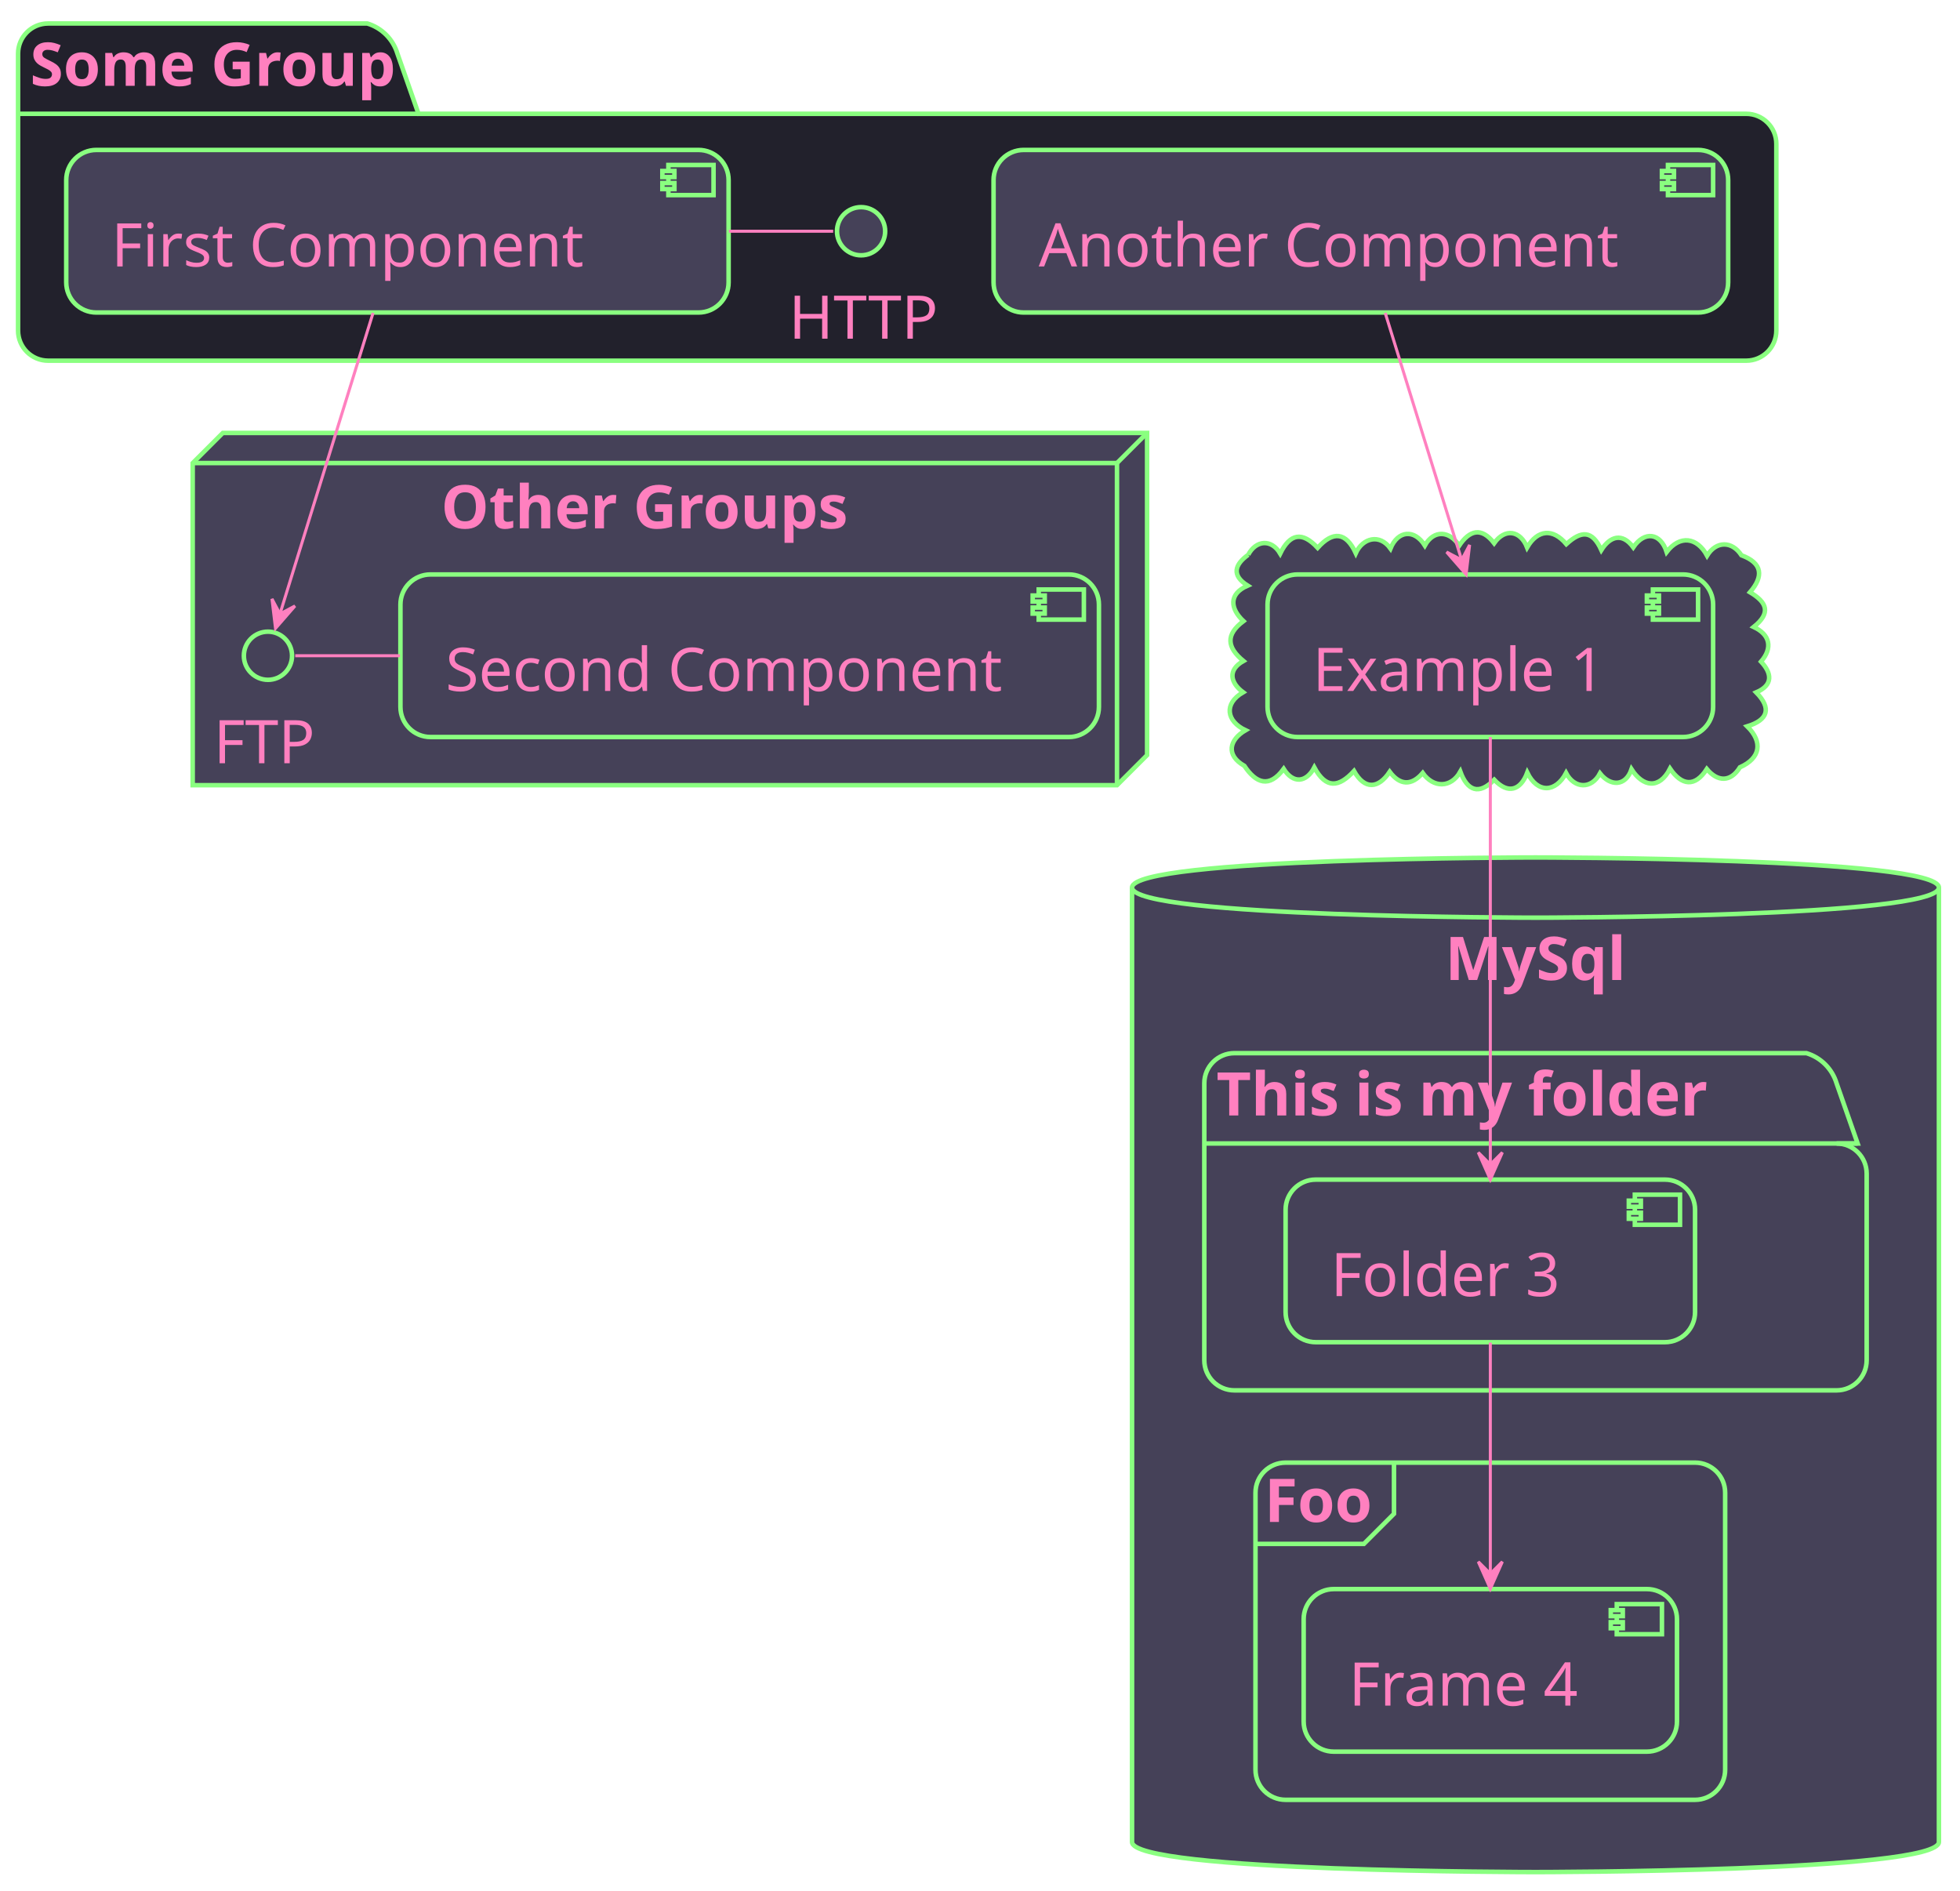
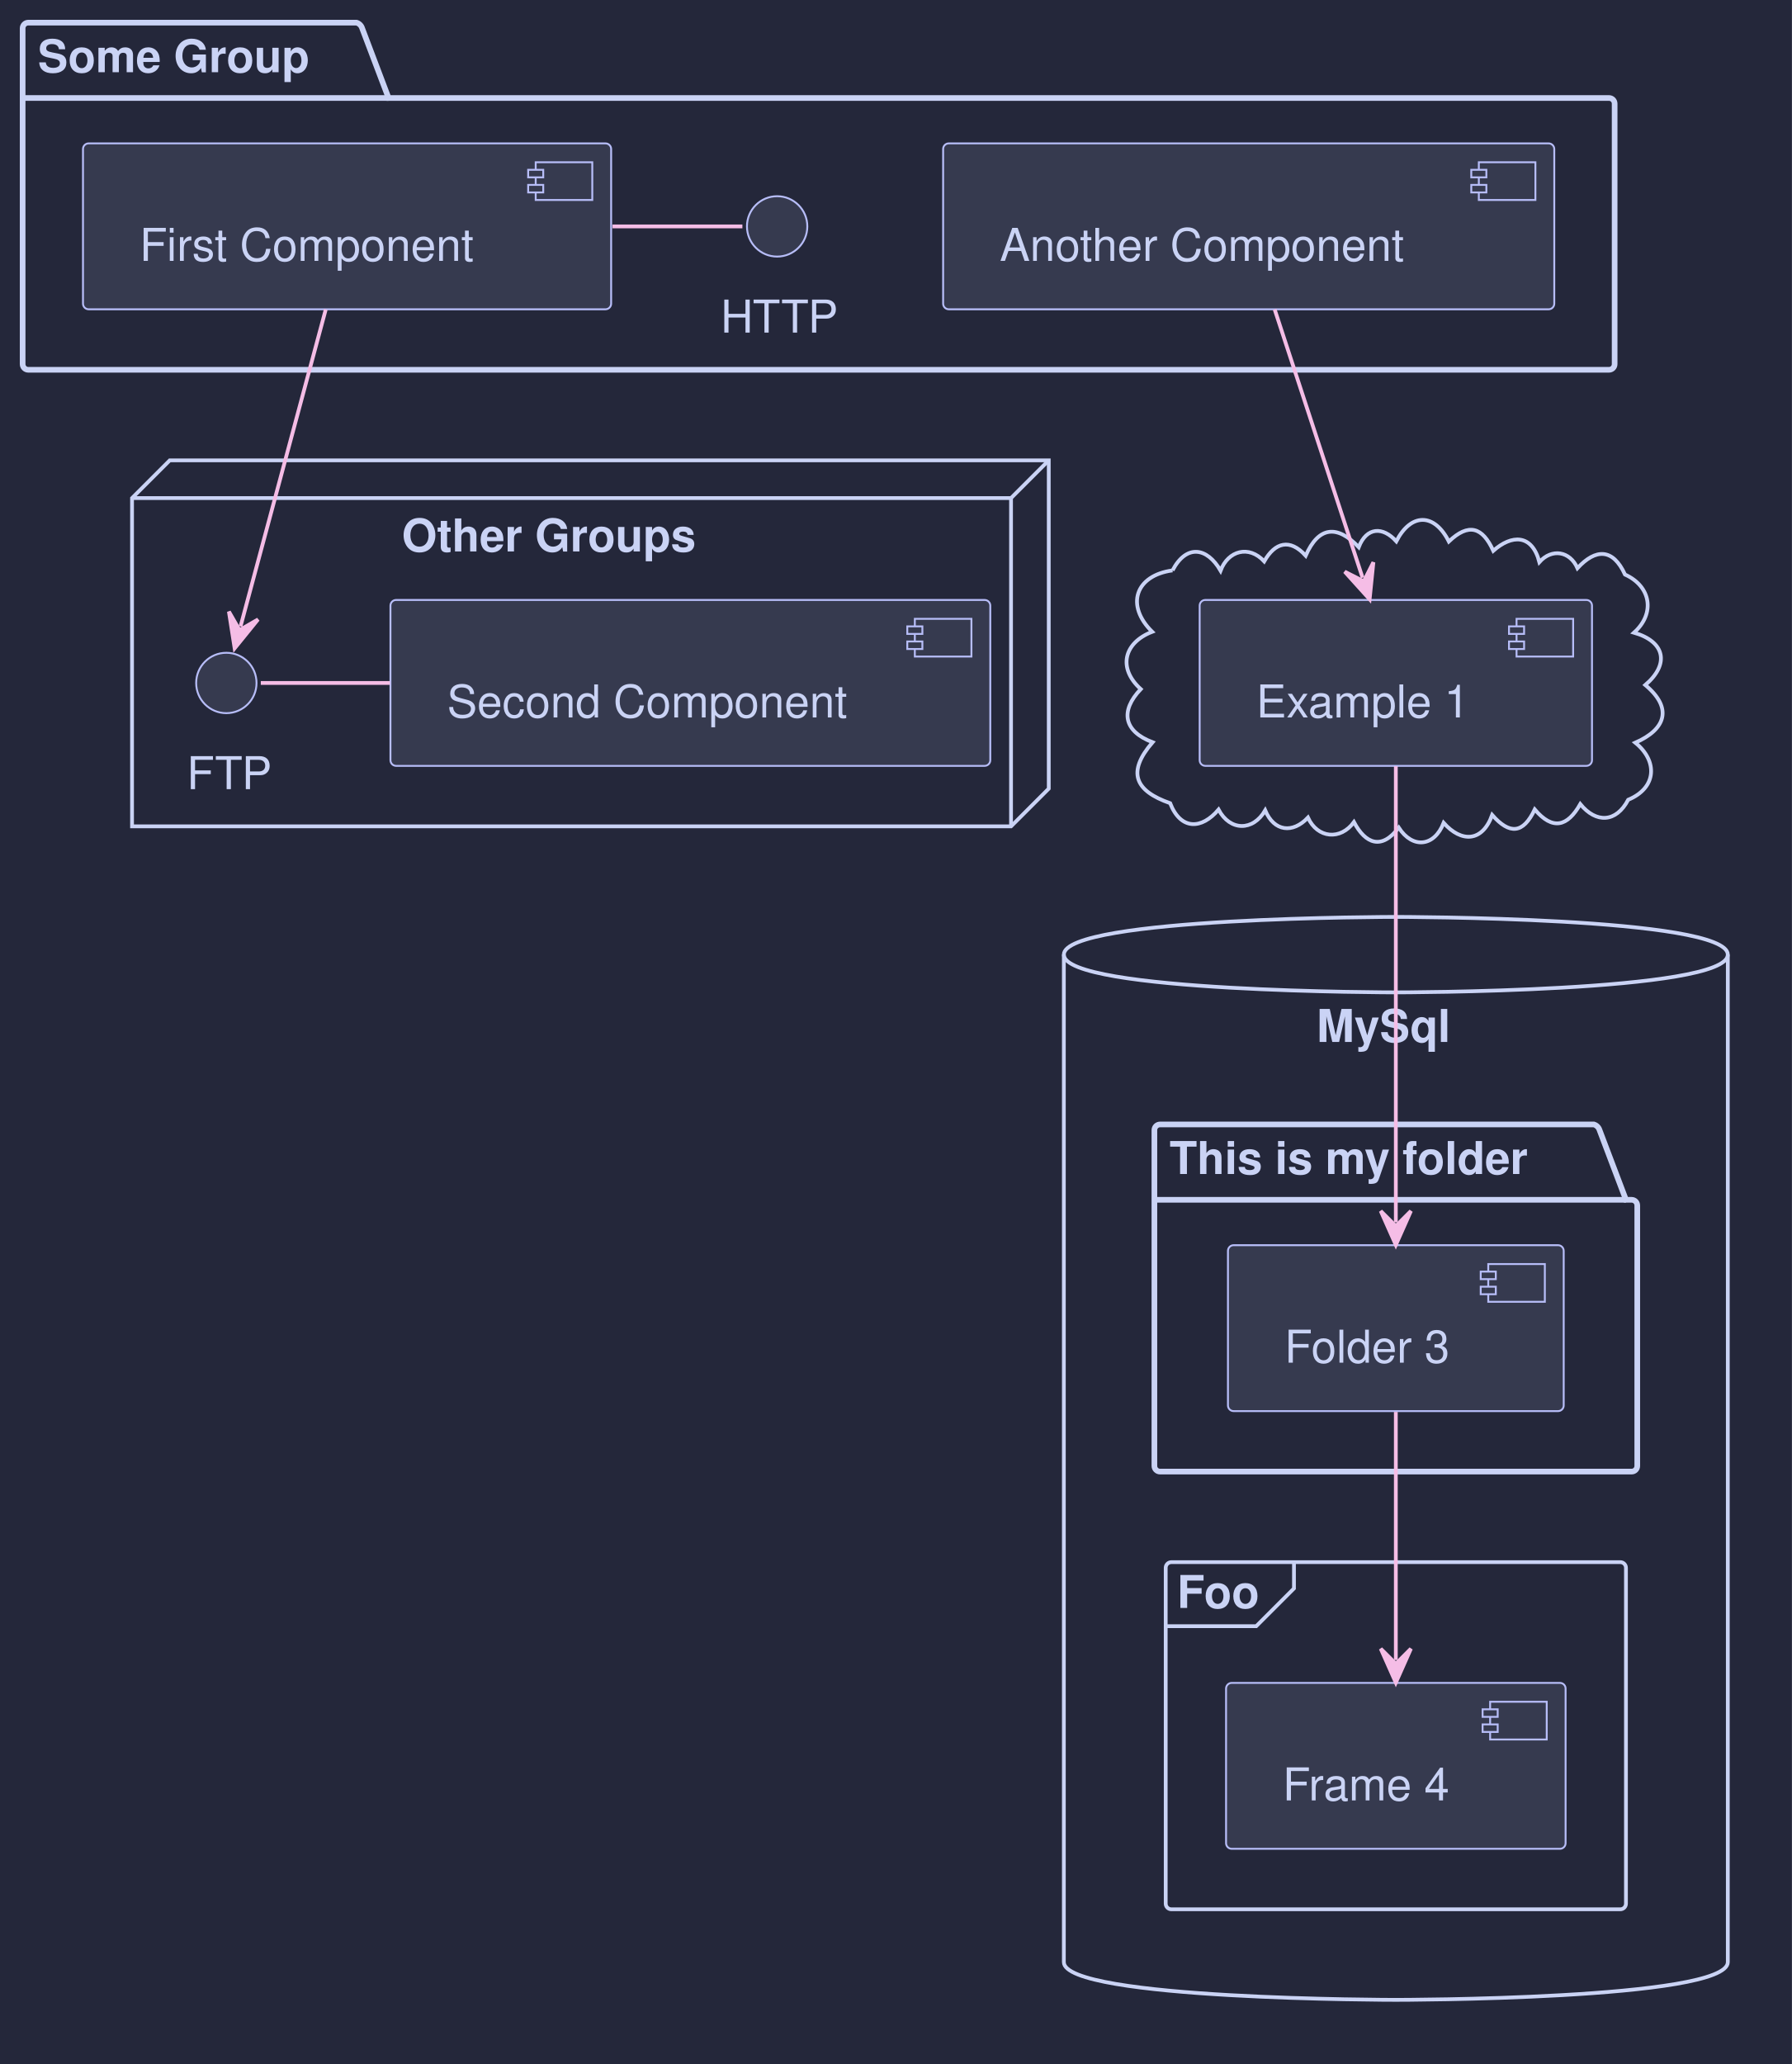
- <svg xmlns="http://www.w3.org/2000/svg" contentScriptType="application/ecmascript" contentStyleType="text/css" height="628px" preserveAspectRatio="none" style="width:651px;height:628px;background:#22212C;" version="1.1" viewBox="0 0 651 628" width="651px" zoomAndPan="magnify">
+ <svg xmlns="http://www.w3.org/2000/svg" contentStyleType="text/css" height="547px" preserveAspectRatio="none" style="width:475px;height:547px;background:#24273A;" version="1.1" viewBox="0 0 475 547" width="475px" zoomAndPan="magnify">
  <defs />
  <g>
-     <path d="M16,7.8 L122,7.8 A15,15 0 0 1 132,17.8 L139,37.8 L580,37.8 A10,10 0 0 1 590,47.8 L590,109.8 A10,10 0 0 1 580,119.8 L16,119.8 A10,10 0 0 1 6,109.8 L6,17.8 A10,10 0 0 1 16,7.8 " fill="#22212C" style="stroke:#8AFF80;stroke-width:1.5;" />
-     <line style="stroke:#8AFF80;stroke-width:1.5;" x1="6" x2="139" y1="37.8" y2="37.8" />
-     <text fill="#FF80BF" font-family="Fira Mono" font-size="20" font-weight="bold" lengthAdjust="spacing" textLength="120" x="10" y="28.5">Some Group</text>
-     <polygon fill="#454158" points="64,153.8,74,143.8,381,143.8,381,250.8,371,260.8,64,260.8,64,153.8" style="stroke:#8AFF80;stroke-width:1.5;" />
-     <line style="stroke:#8AFF80;stroke-width:1.5;" x1="371" x2="381" y1="153.8" y2="143.8" />
-     <line style="stroke:#8AFF80;stroke-width:1.5;" x1="64" x2="371" y1="153.8" y2="153.8" />
-     <line style="stroke:#8AFF80;stroke-width:1.5;" x1="371" x2="371" y1="153.8" y2="260.8" />
-     <text fill="#FF80BF" font-family="Fira Mono" font-size="20" font-weight="bold" lengthAdjust="spacing" textLength="144" x="146.5" y="175.5">Other Groups</text>
-     <path d="M414.583,184.265 C417.15,179.407 422.277,178.882 425.21,183.868 C428.462,177.185 432.521,176.434 437.646,181.961 C442.701,176.32 447.038,176.629 450.315,183.73 C452.572,178.704 458.224,177.149 461.832,182.184 C464.292,176.161 469.781,175.643 473.254,181.183 C476.29,175.72 481.666,176.399 484.646,181.245 C488.088,176.07 492.074,174.944 496.27,180.423 C499.86,175.321 505.013,176.176 507.22,181.831 C510.709,175.853 515.796,175.42 520.244,180.722 C525.165,176.215 528.846,176.001 531.875,182.688 C534.719,178.143 538.828,176.78 542.48,181.791 C546.183,176.284 551.531,176.913 553.574,183.335 C557.948,177.604 563.698,178.416 566.992,184.555 C570.015,179.603 575.278,179.616 578.41,184.428 C585.45,187.009 585.812,191.441 581.251,196.706 C586.991,200.113 588.26,203.614 582.476,208.245 C587.959,210.796 588.838,215.211 584.915,219.755 C588.558,223.633 588.986,227.554 583.314,229.973 C588.508,235.292 587.227,239.144 580.321,241.252 C585.602,246.447 584.772,251.812 577.912,254.857 C574.813,259.858 570.491,259.752 566.909,255.427 C562.944,261.599 558.531,260.923 554.696,255.292 C551.119,262.275 545.689,261.411 541.9,255.501 C539.886,261.378 534.776,261.154 531.433,256.87 C528.563,262.263 522.933,261.975 520.163,256.764 C516.653,263.361 510.641,263.518 507.273,256.627 C505.044,262.555 500.853,263.882 496.299,258.982 C491.21,264.209 487.357,262.658 485.038,256.291 C481.922,261.856 476.043,261.741 472.548,256.739 C468.842,261.059 464.965,260.882 461.583,256.339 C457.8,262.043 453.249,262.37 449.723,256.086 C444.674,261.578 440.444,262.099 436.539,254.897 C433.884,259.975 429.496,260.396 426.367,255.374 C421.597,261.905 417.143,260.161 413.31,254.38 C407.065,250.828 408.27,245.722 413.69,242.544 C407.364,239.564 406.351,233.728 412.89,229.932 C408.678,226.82 407.631,222.557 412.992,219.54 C407.513,215.019 406.994,210.81 413.003,206.299 C408.627,202.205 407.95,197.32 414.399,194.507 C408.933,191.065 410.105,187.528 414.583,184.265 " fill="#454158" style="stroke:#8AFF80;stroke-width:1.5;" />
-     <path d="M376,294.8 C376,284.8 510,284.8 510,284.8 C510,284.8 644,284.8 644,294.8 L644,611.8 C644,621.8 510,621.8 510,621.8 C510,621.8 376,621.8 376,611.8 L376,294.8 " fill="#454158" style="stroke:#8AFF80;stroke-width:1.5;" />
-     <path d="M376,294.8 C376,304.8 510,304.8 510,304.8 C510,304.8 644,304.8 644,294.8 " fill="none" style="stroke:#8AFF80;stroke-width:1.5;" />
-     <text fill="#FF80BF" font-family="Fira Mono" font-size="20" font-weight="bold" lengthAdjust="spacing" textLength="60" x="480" y="325.5">MySql</text>
-     <path d="M410,349.8 L600,349.8 A15,15 0 0 1 610,359.8 L617,379.8 L610,379.8 A10,10 0 0 1 620,389.8 L620,451.8 A10,10 0 0 1 610,461.8 L410,461.8 A10,10 0 0 1 400,451.8 L400,359.8 A10,10 0 0 1 410,349.8 " fill="#454158" style="stroke:#8AFF80;stroke-width:1.5;" />
-     <line style="stroke:#8AFF80;stroke-width:1.5;" x1="400" x2="617" y1="379.8" y2="379.8" />
-     <text fill="#FF80BF" font-family="Fira Mono" font-size="20" font-weight="bold" lengthAdjust="spacing" textLength="204" x="404" y="370.5">This is my folder</text>
-     <rect fill="#454158" height="112" rx="10" ry="10" style="stroke:#8AFF80;stroke-width:1.5;" width="156" x="417" y="485.8" />
-     <path d="M463,485.8 L463,502.8 L453,512.8 L417,512.8 " fill="none" style="stroke:#8AFF80;stroke-width:1.5;" />
-     <text fill="#FF80BF" font-family="Fira Mono" font-size="20" font-weight="bold" lengthAdjust="spacing" textLength="36" x="420" y="505.5">Foo</text>
-     <ellipse cx="286" cy="76.8" fill="#454158" rx="8" ry="8" style="stroke:#8AFF80;stroke-width:1.5;" />
-     <text fill="#FF80BF" font-family="Fira Mono" font-size="20" lengthAdjust="spacing" textLength="48" x="262" y="112.5">HTTP</text>
-     <rect fill="#454158" height="54" rx="10" ry="10" style="stroke:#8AFF80;stroke-width:1.5;" width="220" x="22" y="49.8" />
-     <rect fill="#454158" height="10" style="stroke:#8AFF80;stroke-width:1.5;" width="15" x="222" y="54.8" />
-     <rect fill="#454158" height="2" style="stroke:#8AFF80;stroke-width:1.5;" width="4" x="220" y="56.8" />
-     <rect fill="#454158" height="2" style="stroke:#8AFF80;stroke-width:1.5;" width="4" x="220" y="60.8" />
-     <text fill="#FF80BF" font-family="Fira Mono" font-size="20" lengthAdjust="spacing" textLength="180" x="37" y="88.5">First Component</text>
-     <rect fill="#454158" height="54" rx="10" ry="10" style="stroke:#8AFF80;stroke-width:1.5;" width="244" x="330" y="49.8" />
-     <rect fill="#454158" height="10" style="stroke:#8AFF80;stroke-width:1.5;" width="15" x="554" y="54.8" />
-     <rect fill="#454158" height="2" style="stroke:#8AFF80;stroke-width:1.5;" width="4" x="552" y="56.8" />
-     <rect fill="#454158" height="2" style="stroke:#8AFF80;stroke-width:1.5;" width="4" x="552" y="60.8" />
-     <text fill="#FF80BF" font-family="Fira Mono" font-size="20" lengthAdjust="spacing" textLength="204" x="345" y="88.5">Another Component</text>
-     <ellipse cx="89" cy="217.8" fill="#454158" rx="8" ry="8" style="stroke:#8AFF80;stroke-width:1.5;" />
-     <text fill="#FF80BF" font-family="Fira Mono" font-size="20" lengthAdjust="spacing" textLength="36" x="71" y="253.5">FTP</text>
-     <rect fill="#454158" height="54" rx="10" ry="10" style="stroke:#8AFF80;stroke-width:1.5;" width="232" x="133" y="190.8" />
-     <rect fill="#454158" height="10" style="stroke:#8AFF80;stroke-width:1.5;" width="15" x="345" y="195.8" />
-     <rect fill="#454158" height="2" style="stroke:#8AFF80;stroke-width:1.5;" width="4" x="343" y="197.8" />
-     <rect fill="#454158" height="2" style="stroke:#8AFF80;stroke-width:1.5;" width="4" x="343" y="201.8" />
-     <text fill="#FF80BF" font-family="Fira Mono" font-size="20" lengthAdjust="spacing" textLength="192" x="148" y="229.5">Second Component</text>
-     <rect fill="#454158" height="54" rx="10" ry="10" style="stroke:#8AFF80;stroke-width:1.5;" width="148" x="421" y="190.8" />
-     <rect fill="#454158" height="10" style="stroke:#8AFF80;stroke-width:1.5;" width="15" x="549" y="195.8" />
-     <rect fill="#454158" height="2" style="stroke:#8AFF80;stroke-width:1.5;" width="4" x="547" y="197.8" />
-     <rect fill="#454158" height="2" style="stroke:#8AFF80;stroke-width:1.5;" width="4" x="547" y="201.8" />
-     <text fill="#FF80BF" font-family="Fira Mono" font-size="20" lengthAdjust="spacing" textLength="108" x="436" y="229.5">Example 1</text>
-     <rect fill="#454158" height="54" rx="10" ry="10" style="stroke:#8AFF80;stroke-width:1.5;" width="136" x="427" y="391.8" />
-     <rect fill="#454158" height="10" style="stroke:#8AFF80;stroke-width:1.5;" width="15" x="543" y="396.8" />
-     <rect fill="#454158" height="2" style="stroke:#8AFF80;stroke-width:1.5;" width="4" x="541" y="398.8" />
-     <rect fill="#454158" height="2" style="stroke:#8AFF80;stroke-width:1.5;" width="4" x="541" y="402.8" />
-     <text fill="#FF80BF" font-family="Fira Mono" font-size="20" lengthAdjust="spacing" textLength="96" x="442" y="430.5">Folder 3</text>
-     <rect fill="#454158" height="54" rx="10" ry="10" style="stroke:#8AFF80;stroke-width:1.5;" width="124" x="433" y="527.8" />
-     <rect fill="#454158" height="10" style="stroke:#8AFF80;stroke-width:1.5;" width="15" x="537" y="532.8" />
-     <rect fill="#454158" height="2" style="stroke:#8AFF80;stroke-width:1.5;" width="4" x="535" y="534.8" />
-     <rect fill="#454158" height="2" style="stroke:#8AFF80;stroke-width:1.5;" width="4" x="535" y="538.8" />
-     <text fill="#FF80BF" font-family="Fira Mono" font-size="20" lengthAdjust="spacing" textLength="84" x="448" y="566.5">Frame 4</text>
-     <path d="M276.74,76.8 C265.19,76.8 253.64,76.8 242.09,76.8 " fill="none" id="HTTP-First Component" style="stroke:#FF80BF;stroke-width:1.0;" />
-     <path d="M98.06,217.8 C109.66,217.8 121.25,217.8 132.85,217.8 " fill="none" id="FTP-Second Component" style="stroke:#FF80BF;stroke-width:1.0;" />
-     <path d="M123.91,103.94 C114.72,133.65 100.09,180.95 93.05,203.71 " fill="none" id="First Component-to-FTP" style="stroke:#FF80BF;stroke-width:1.0;" />
-     <polygon fill="#FF80BF" points="91.51,208.69,97.978,201.263,92.979,203.911,90.332,198.912,91.51,208.69" style="stroke:#FF80BF;stroke-width:1.0;" />
-     <path d="M460.09,103.94 C467.3,127.24 477.85,161.36 485.47,185.98 " fill="none" id="Another Component-to-Example 1" style="stroke:#FF80BF;stroke-width:1.0;" />
-     <polygon fill="#FF80BF" points="486.95,190.77,488.12,180.991,485.477,185.992,480.475,183.348,486.95,190.77" style="stroke:#FF80BF;stroke-width:1.0;" />
-     <path d="M495,244.82 C495,281.32 495,347.62 495,386.69 " fill="none" id="Example 1-to-Folder 3" style="stroke:#FF80BF;stroke-width:1.0;" />
-     <polygon fill="#FF80BF" points="495,391.78,499,382.78,495,386.78,491,382.78,495,391.78" style="stroke:#FF80BF;stroke-width:1.0;" />
-     <path d="M495,445.95 C495,467.91 495,499.32 495,522.58 " fill="none" id="Folder 3-to-Frame 4" style="stroke:#FF80BF;stroke-width:1.0;" />
-     <polygon fill="#FF80BF" points="495,527.71,499,518.71,495,522.71,491,518.71,495,527.71" style="stroke:#FF80BF;stroke-width:1.0;" />
+     <rect fill="#24273A" height="547" style="stroke:none;stroke-width:1.0;" width="475" x="0" y="0" />
+     <g id="cluster_Some Group">
+       <path d="M7.5,6 L94.5,6 A2.25,2.25 0 0 1 96,7.5 L103,25.969 L426.5,25.969 A1.5,1.5 0 0 1 428,27.469 L428,96.5 A1.5,1.5 0 0 1 426.5,98 L7.5,98 A1.5,1.5 0 0 1 6,96.5 L6,7.5 A1.5,1.5 0 0 1 7.5,6 " fill="#24273A" style="stroke:#CAD3F5;stroke-width:1.5;" />
+       <line style="stroke:#CAD3F5;stroke-width:1.5;" x1="6" x2="103" y1="25.969" y2="25.969" />
+       <text fill="#CAD3F5" font-family="Helvetica" font-size="12" font-weight="bold" lengthAdjust="spacing" textLength="84" x="10" y="19.139">Some Group</text>
+     </g>
+     <g id="cluster_Other Groups">
+       <polygon fill="#24273A" points="35,132,45,122,278,122,278,209,268,219,35,219,35,132" style="stroke:#CAD3F5;stroke-width:1.0;" />
+       <line style="stroke:#CAD3F5;stroke-width:1.0;" x1="268" x2="278" y1="132" y2="122" />
+       <line style="stroke:#CAD3F5;stroke-width:1.0;" x1="35" x2="268" y1="132" y2="132" />
+       <line style="stroke:#CAD3F5;stroke-width:1.0;" x1="268" x2="268" y1="132" y2="219" />
+       <text fill="#CAD3F5" font-family="Helvetica" font-size="12" font-weight="bold" lengthAdjust="spacing" textLength="92" x="106.5" y="146.139">Other Groups</text>
+     </g>
+     <g id="cluster_##12">
+       <path d="M310.808,151.166 C314.473,144.19 319.938,144.999 323.539,151.228 C325.555,145.926 331.033,144.373 335.11,148.772 C337.984,143.718 341.903,142.635 346.106,147.263 C349.563,139.405 354.499,139.07 360.167,145.01 C362.264,139.634 366.562,139.494 370.119,143.454 C374.031,135.902 380.202,135.875 384.052,143.51 C389.292,138.527 392.954,139.64 395.832,145.97 C400.696,141.659 406.085,141.446 408.053,148.962 C411.37,145.265 416.144,146.035 418.146,150.573 C422.985,145.341 427.548,145.269 430.748,152.263 C437.665,155.403 438.821,162.575 433.132,167.665 C441.382,170.053 442.63,175.97 436.128,181.543 C443.548,187.732 441.485,193.314 433.479,196.829 C439.484,201.667 439.187,208.811 431.594,211.954 C428.398,218.029 423.101,218.242 418.894,213.099 C415.495,219.083 411.59,220.127 406.824,214.523 C403.729,221.03 400.151,221.212 395.54,215.981 C392.911,223.262 387.344,223.318 382.676,218.076 C380.229,224.387 374.488,225.057 370.769,219.335 C366.246,225.34 361.968,223.652 358.901,217.87 C355.334,222.746 349.254,222.217 346.705,216.677 C342.641,220.958 337.76,220.412 335.372,214.763 C332.133,220.35 326.058,220.286 323.007,214.558 C318.54,219.839 312.988,220.071 310.172,212.862 C300.807,209.591 298.661,204.654 305.522,196.712 C297.866,193.817 296.831,188.463 302.388,182.628 C296.186,177.023 297.951,170.312 305.419,167.434 C298.314,160.453 300.924,152.519 310.808,151.166 " fill="#24273A" style="stroke:#CAD3F5;stroke-width:1.0;" />
+     </g>
+     <g id="cluster_MySql">
+       <path d="M282,253 C282,243 370,243 370,243 C370,243 458,243 458,253 L458,520 C458,530 370,530 370,530 C370,530 282,530 282,520 L282,253 " fill="#24273A" style="stroke:#CAD3F5;stroke-width:1.0;" />
+       <path d="M282,253 C282,263 370,263 370,263 C370,263 458,263 458,253 " fill="none" style="stroke:#CAD3F5;stroke-width:1.0;" />
+       <text fill="#CAD3F5" font-family="Helvetica" font-size="12" font-weight="bold" lengthAdjust="spacing" textLength="42" x="349" y="276.139">MySql</text>
+     </g>
+     <g id="cluster_This is my folder">
+       <path d="M307.5,298 L422.5,298 A2.25,2.25 0 0 1 424,299.5 L431,317.969 L432.5,317.969 A1.5,1.5 0 0 1 434,319.469 L434,388.5 A1.5,1.5 0 0 1 432.5,390 L307.5,390 A1.5,1.5 0 0 1 306,388.5 L306,299.5 A1.5,1.5 0 0 1 307.5,298 " fill="#24273A" style="stroke:#CAD3F5;stroke-width:1.5;" />
+       <line style="stroke:#CAD3F5;stroke-width:1.5;" x1="306" x2="431" y1="317.969" y2="317.969" />
+       <text fill="#CAD3F5" font-family="Helvetica" font-size="12" font-weight="bold" lengthAdjust="spacing" textLength="112" x="310" y="311.139">This is my folder</text>
+     </g>
+     <g id="cluster_Foo">
+       <rect fill="#24273A" height="92" rx="1.5" ry="1.5" style="stroke:#CAD3F5;stroke-width:1.0;" width="122" x="309" y="414" />
+       <path d="M343,414 L343,420.969 L333,430.969 L309,430.969 " fill="none" style="stroke:#CAD3F5;stroke-width:1.0;" />
+       <text fill="#CAD3F5" font-family="Helvetica" font-size="12" font-weight="bold" lengthAdjust="spacing" textLength="24" x="312" y="426.139">Foo</text>
+     </g>
+     <g id="elem_HTTP">
+       <ellipse cx="206" cy="60" fill="#363A4F" rx="8" ry="8" style="stroke:#B7BDF8;stroke-width:0.5;" />
+       <text fill="#CAD3F5" font-family="Helvetica" font-size="12" lengthAdjust="spacing" textLength="30" x="191" y="88.139">HTTP</text>
+     </g>
+     <g id="elem_First Component">
+       <rect fill="#363A4F" height="43.969" rx="1.5" ry="1.5" style="stroke:#B7BDF8;stroke-width:0.5;" width="140" x="22" y="38" />
+       <rect fill="#363A4F" height="10" style="stroke:#B7BDF8;stroke-width:0.5;" width="15" x="142" y="43" />
+       <rect fill="#363A4F" height="2" style="stroke:#B7BDF8;stroke-width:0.5;" width="4" x="140" y="45" />
+       <rect fill="#363A4F" height="2" style="stroke:#B7BDF8;stroke-width:0.5;" width="4" x="140" y="49" />
+       <text fill="#CAD3F5" font-family="Helvetica" font-size="12" lengthAdjust="spacing" textLength="100" x="37" y="69.139">First Component</text>
+     </g>
+     <g id="elem_Another Component">
+       <rect fill="#363A4F" height="43.969" rx="1.5" ry="1.5" style="stroke:#B7BDF8;stroke-width:0.5;" width="162" x="250" y="38" />
+       <rect fill="#363A4F" height="10" style="stroke:#B7BDF8;stroke-width:0.5;" width="15" x="392" y="43" />
+       <rect fill="#363A4F" height="2" style="stroke:#B7BDF8;stroke-width:0.5;" width="4" x="390" y="45" />
+       <rect fill="#363A4F" height="2" style="stroke:#B7BDF8;stroke-width:0.5;" width="4" x="390" y="49" />
+       <text fill="#CAD3F5" font-family="Helvetica" font-size="12" lengthAdjust="spacing" textLength="122" x="265" y="69.139">Another Component</text>
+     </g>
+     <g id="elem_FTP">
+       <ellipse cx="60" cy="181" fill="#363A4F" rx="8" ry="8" style="stroke:#B7BDF8;stroke-width:0.5;" />
+       <text fill="#CAD3F5" font-family="Helvetica" font-size="12" lengthAdjust="spacing" textLength="21" x="49.5" y="209.139">FTP</text>
+     </g>
+     <g id="elem_Second Component">
+       <rect fill="#363A4F" height="43.969" rx="1.5" ry="1.5" style="stroke:#B7BDF8;stroke-width:0.5;" width="159" x="103.5" y="159" />
+       <rect fill="#363A4F" height="10" style="stroke:#B7BDF8;stroke-width:0.5;" width="15" x="242.5" y="164" />
+       <rect fill="#363A4F" height="2" style="stroke:#B7BDF8;stroke-width:0.5;" width="4" x="240.5" y="166" />
+       <rect fill="#363A4F" height="2" style="stroke:#B7BDF8;stroke-width:0.5;" width="4" x="240.5" y="170" />
+       <text fill="#CAD3F5" font-family="Helvetica" font-size="12" lengthAdjust="spacing" textLength="119" x="118.5" y="190.139">Second Component</text>
+     </g>
+     <g id="elem_Example 1">
+       <rect fill="#363A4F" height="43.969" rx="1.5" ry="1.5" style="stroke:#B7BDF8;stroke-width:0.5;" width="104" x="318" y="159" />
+       <rect fill="#363A4F" height="10" style="stroke:#B7BDF8;stroke-width:0.5;" width="15" x="402" y="164" />
+       <rect fill="#363A4F" height="2" style="stroke:#B7BDF8;stroke-width:0.5;" width="4" x="400" y="166" />
+       <rect fill="#363A4F" height="2" style="stroke:#B7BDF8;stroke-width:0.5;" width="4" x="400" y="170" />
+       <text fill="#CAD3F5" font-family="Helvetica" font-size="12" lengthAdjust="spacing" textLength="64" x="333" y="190.139">Example 1</text>
+     </g>
+     <g id="elem_Folder 3">
+       <rect fill="#363A4F" height="43.969" rx="1.5" ry="1.5" style="stroke:#B7BDF8;stroke-width:0.5;" width="89" x="325.5" y="330" />
+       <rect fill="#363A4F" height="10" style="stroke:#B7BDF8;stroke-width:0.5;" width="15" x="394.5" y="335" />
+       <rect fill="#363A4F" height="2" style="stroke:#B7BDF8;stroke-width:0.5;" width="4" x="392.5" y="337" />
+       <rect fill="#363A4F" height="2" style="stroke:#B7BDF8;stroke-width:0.5;" width="4" x="392.5" y="341" />
+       <text fill="#CAD3F5" font-family="Helvetica" font-size="12" lengthAdjust="spacing" textLength="49" x="340.5" y="361.139">Folder 3</text>
+     </g>
+     <g id="elem_Frame 4">
+       <rect fill="#363A4F" height="43.969" rx="1.5" ry="1.5" style="stroke:#B7BDF8;stroke-width:0.5;" width="90" x="325" y="446" />
+       <rect fill="#363A4F" height="10" style="stroke:#B7BDF8;stroke-width:0.5;" width="15" x="395" y="451" />
+       <rect fill="#363A4F" height="2" style="stroke:#B7BDF8;stroke-width:0.5;" width="4" x="393" y="453" />
+       <rect fill="#363A4F" height="2" style="stroke:#B7BDF8;stroke-width:0.5;" width="4" x="393" y="457" />
+       <text fill="#CAD3F5" font-family="Helvetica" font-size="12" lengthAdjust="spacing" textLength="50" x="340" y="477.139">Frame 4</text>
+     </g>
+     <g id="link_HTTP_First Component">
+       <path d="M196.79,60 C185.32,60 173.84,60 162.36,60 " fill="none" id="HTTP-First Component" style="stroke:#F5BDE6;stroke-width:1.0;" />
+     </g>
+     <g id="link_FTP_Second Component">
+       <path d="M69.13,181 C80.55,181 91.96,181 103.38,181 " fill="none" id="FTP-Second Component" style="stroke:#F5BDE6;stroke-width:1.0;" />
+     </g>
+     <g id="link_First Component_FTP">
+       <path d="M86.35,82 C79.18,108.69 68.689,147.696 63.759,166.016 " fill="none" id="First Component-to-FTP" style="stroke:#F5BDE6;stroke-width:1.0;" />
+       <polygon fill="#F5BDE6" points="62.2,171.81,68.401,164.159,63.499,166.982,60.676,162.08,62.2,171.81" style="stroke:#F5BDE6;stroke-width:1.0;" />
+     </g>
+     <g id="link_Another Component_Example 1">
+       <path d="M337.88,82 C344.97,103.62 354.083,131.418 361.183,153.108 " fill="none" id="Another Component-to-Example 1" style="stroke:#F5BDE6;stroke-width:1.0;" />
+       <polygon fill="#F5BDE6" points="363.05,158.81,364.052,149.012,361.495,154.058,356.449,151.501,363.05,158.81" style="stroke:#F5BDE6;stroke-width:1.0;" />
+     </g>
+     <g id="link_Example 1_Folder 3">
+       <path d="M370,203.06 C370,235.54 370,291.47 370,323.94 " fill="none" id="Example 1-to-Folder 3" style="stroke:#F5BDE6;stroke-width:1.0;" />
+       <polygon fill="#F5BDE6" points="370,329.94,374,320.94,370,324.94,366,320.94,370,329.94" style="stroke:#F5BDE6;stroke-width:1.0;" />
+     </g>
+     <g id="link_Folder 3_Frame 4">
+       <path d="M370,374.18 C370,394.65 370,419.5 370,439.94 " fill="none" id="Folder 3-to-Frame 4" style="stroke:#F5BDE6;stroke-width:1.0;" />
+       <polygon fill="#F5BDE6" points="370,445.94,374,436.94,370,440.94,366,436.94,370,445.94" style="stroke:#F5BDE6;stroke-width:1.0;" />
+     </g>
  </g>
</svg>
